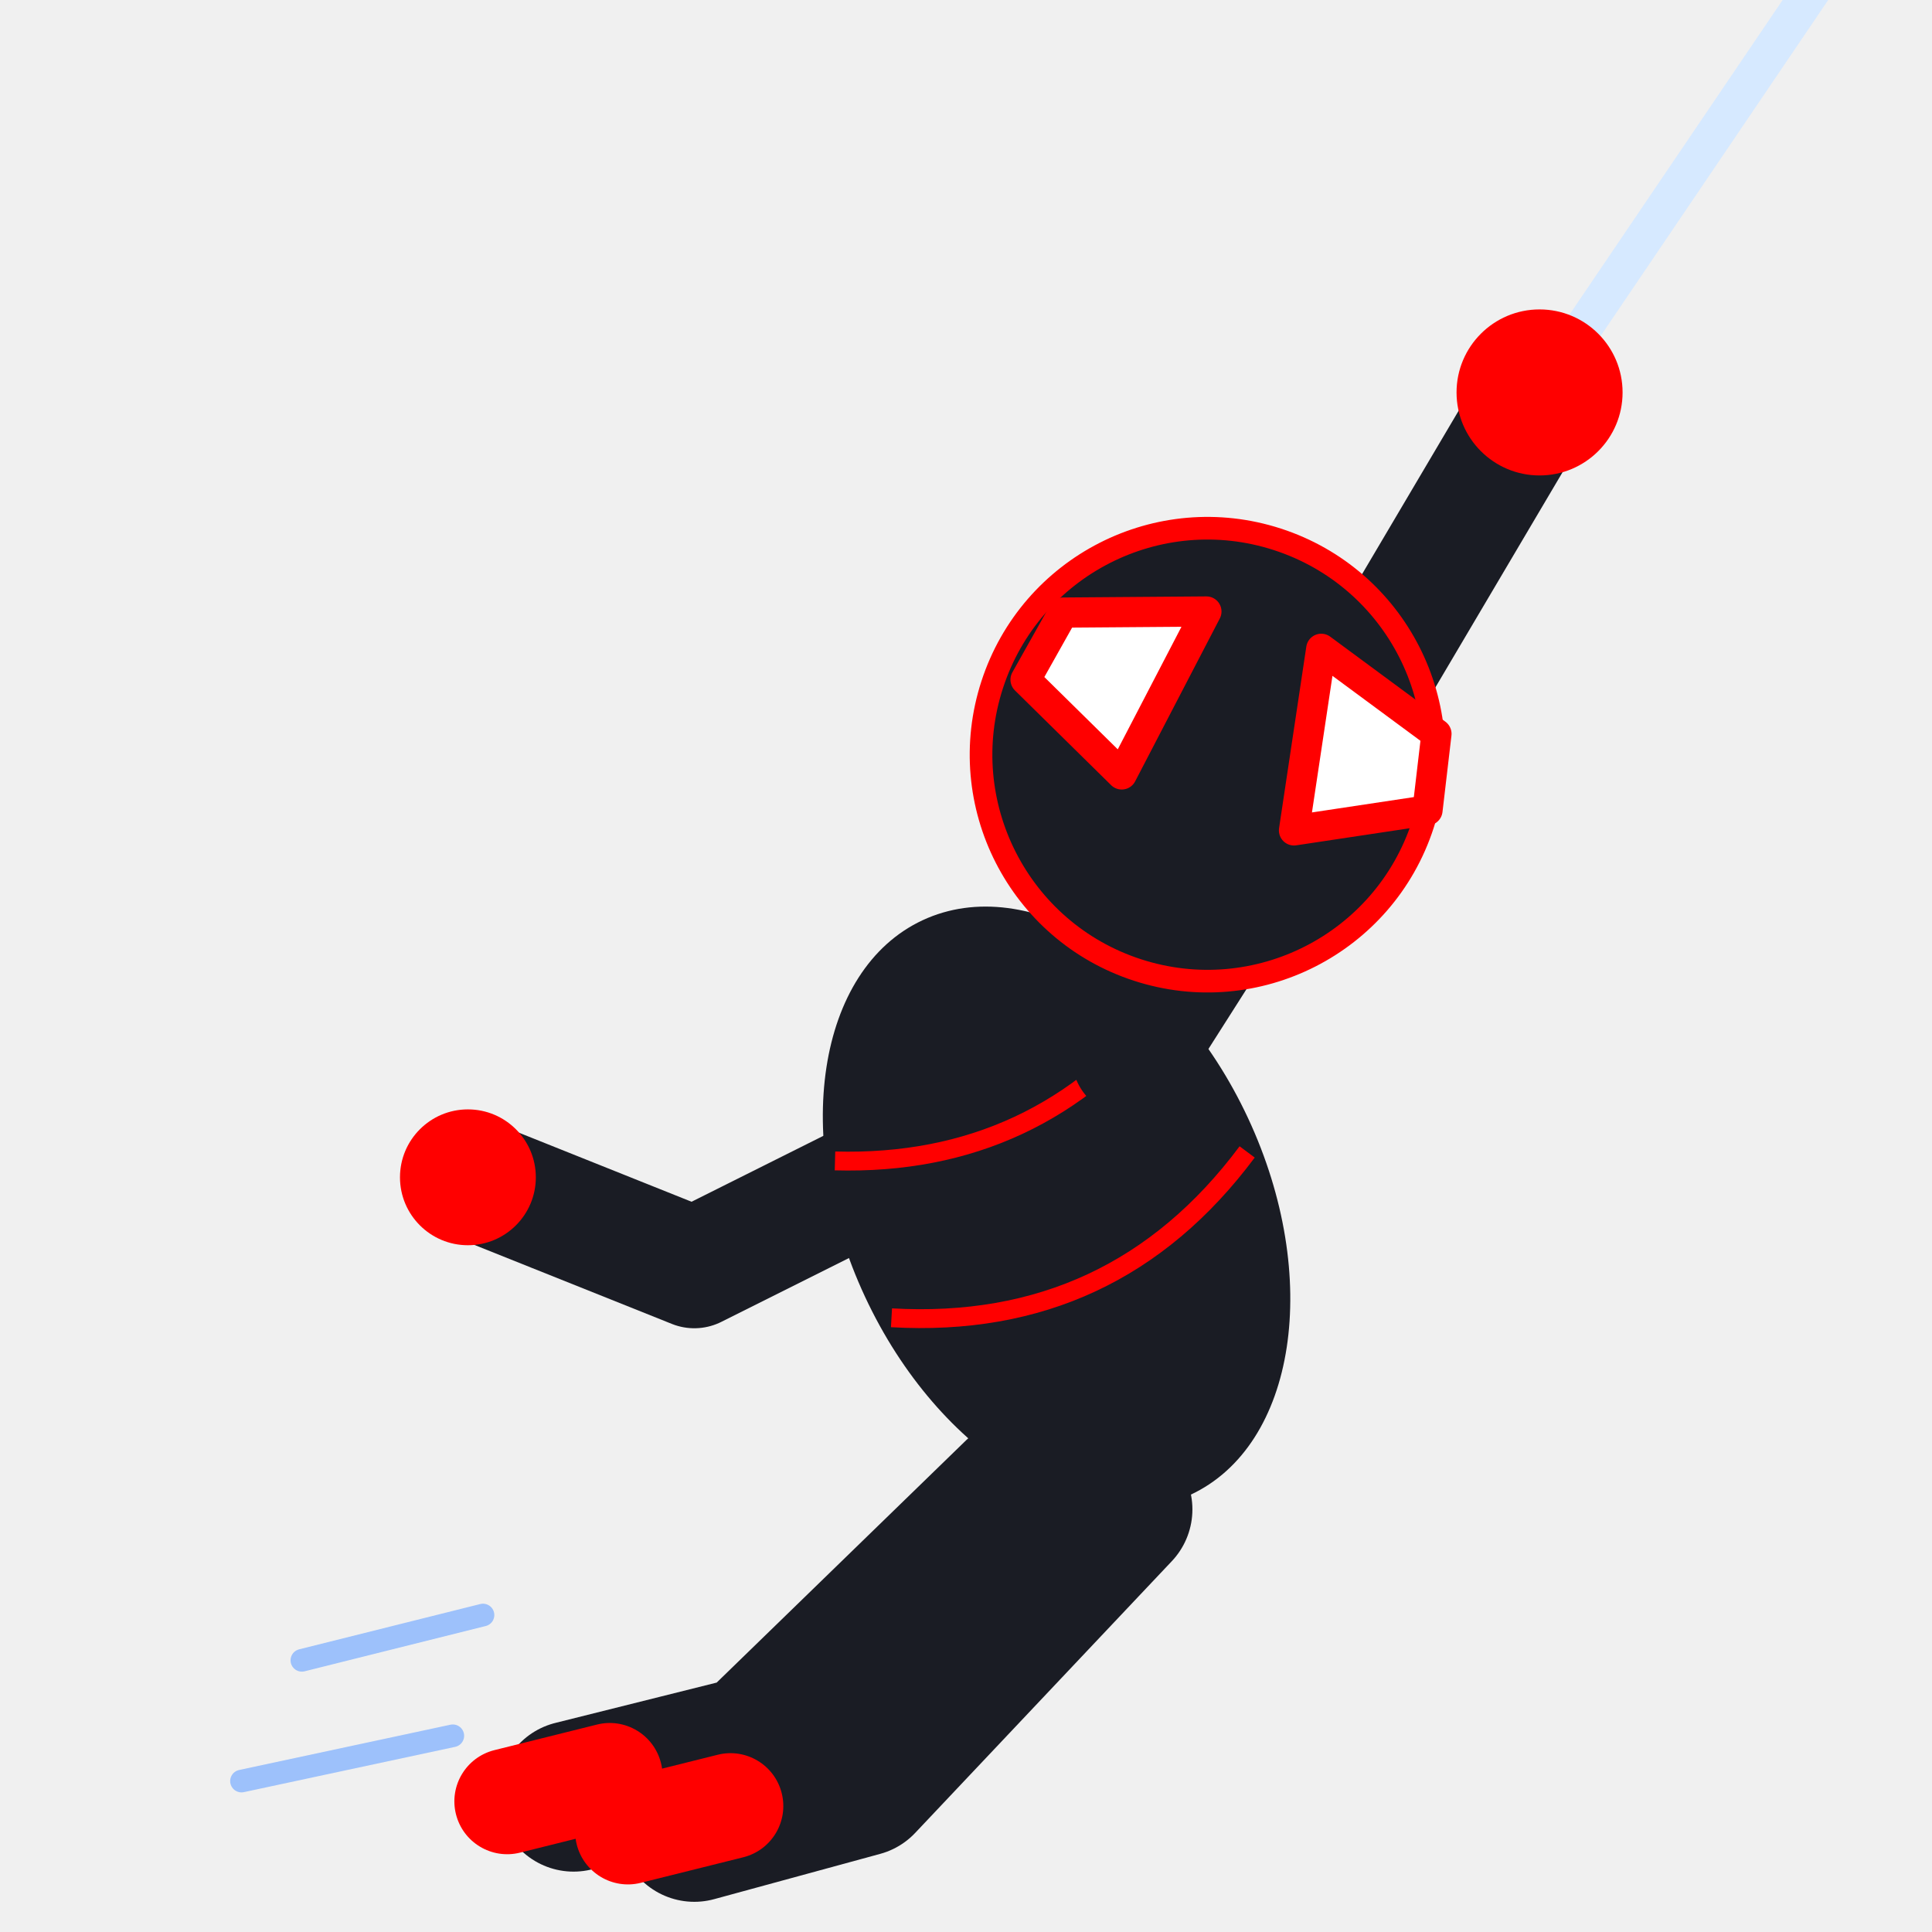
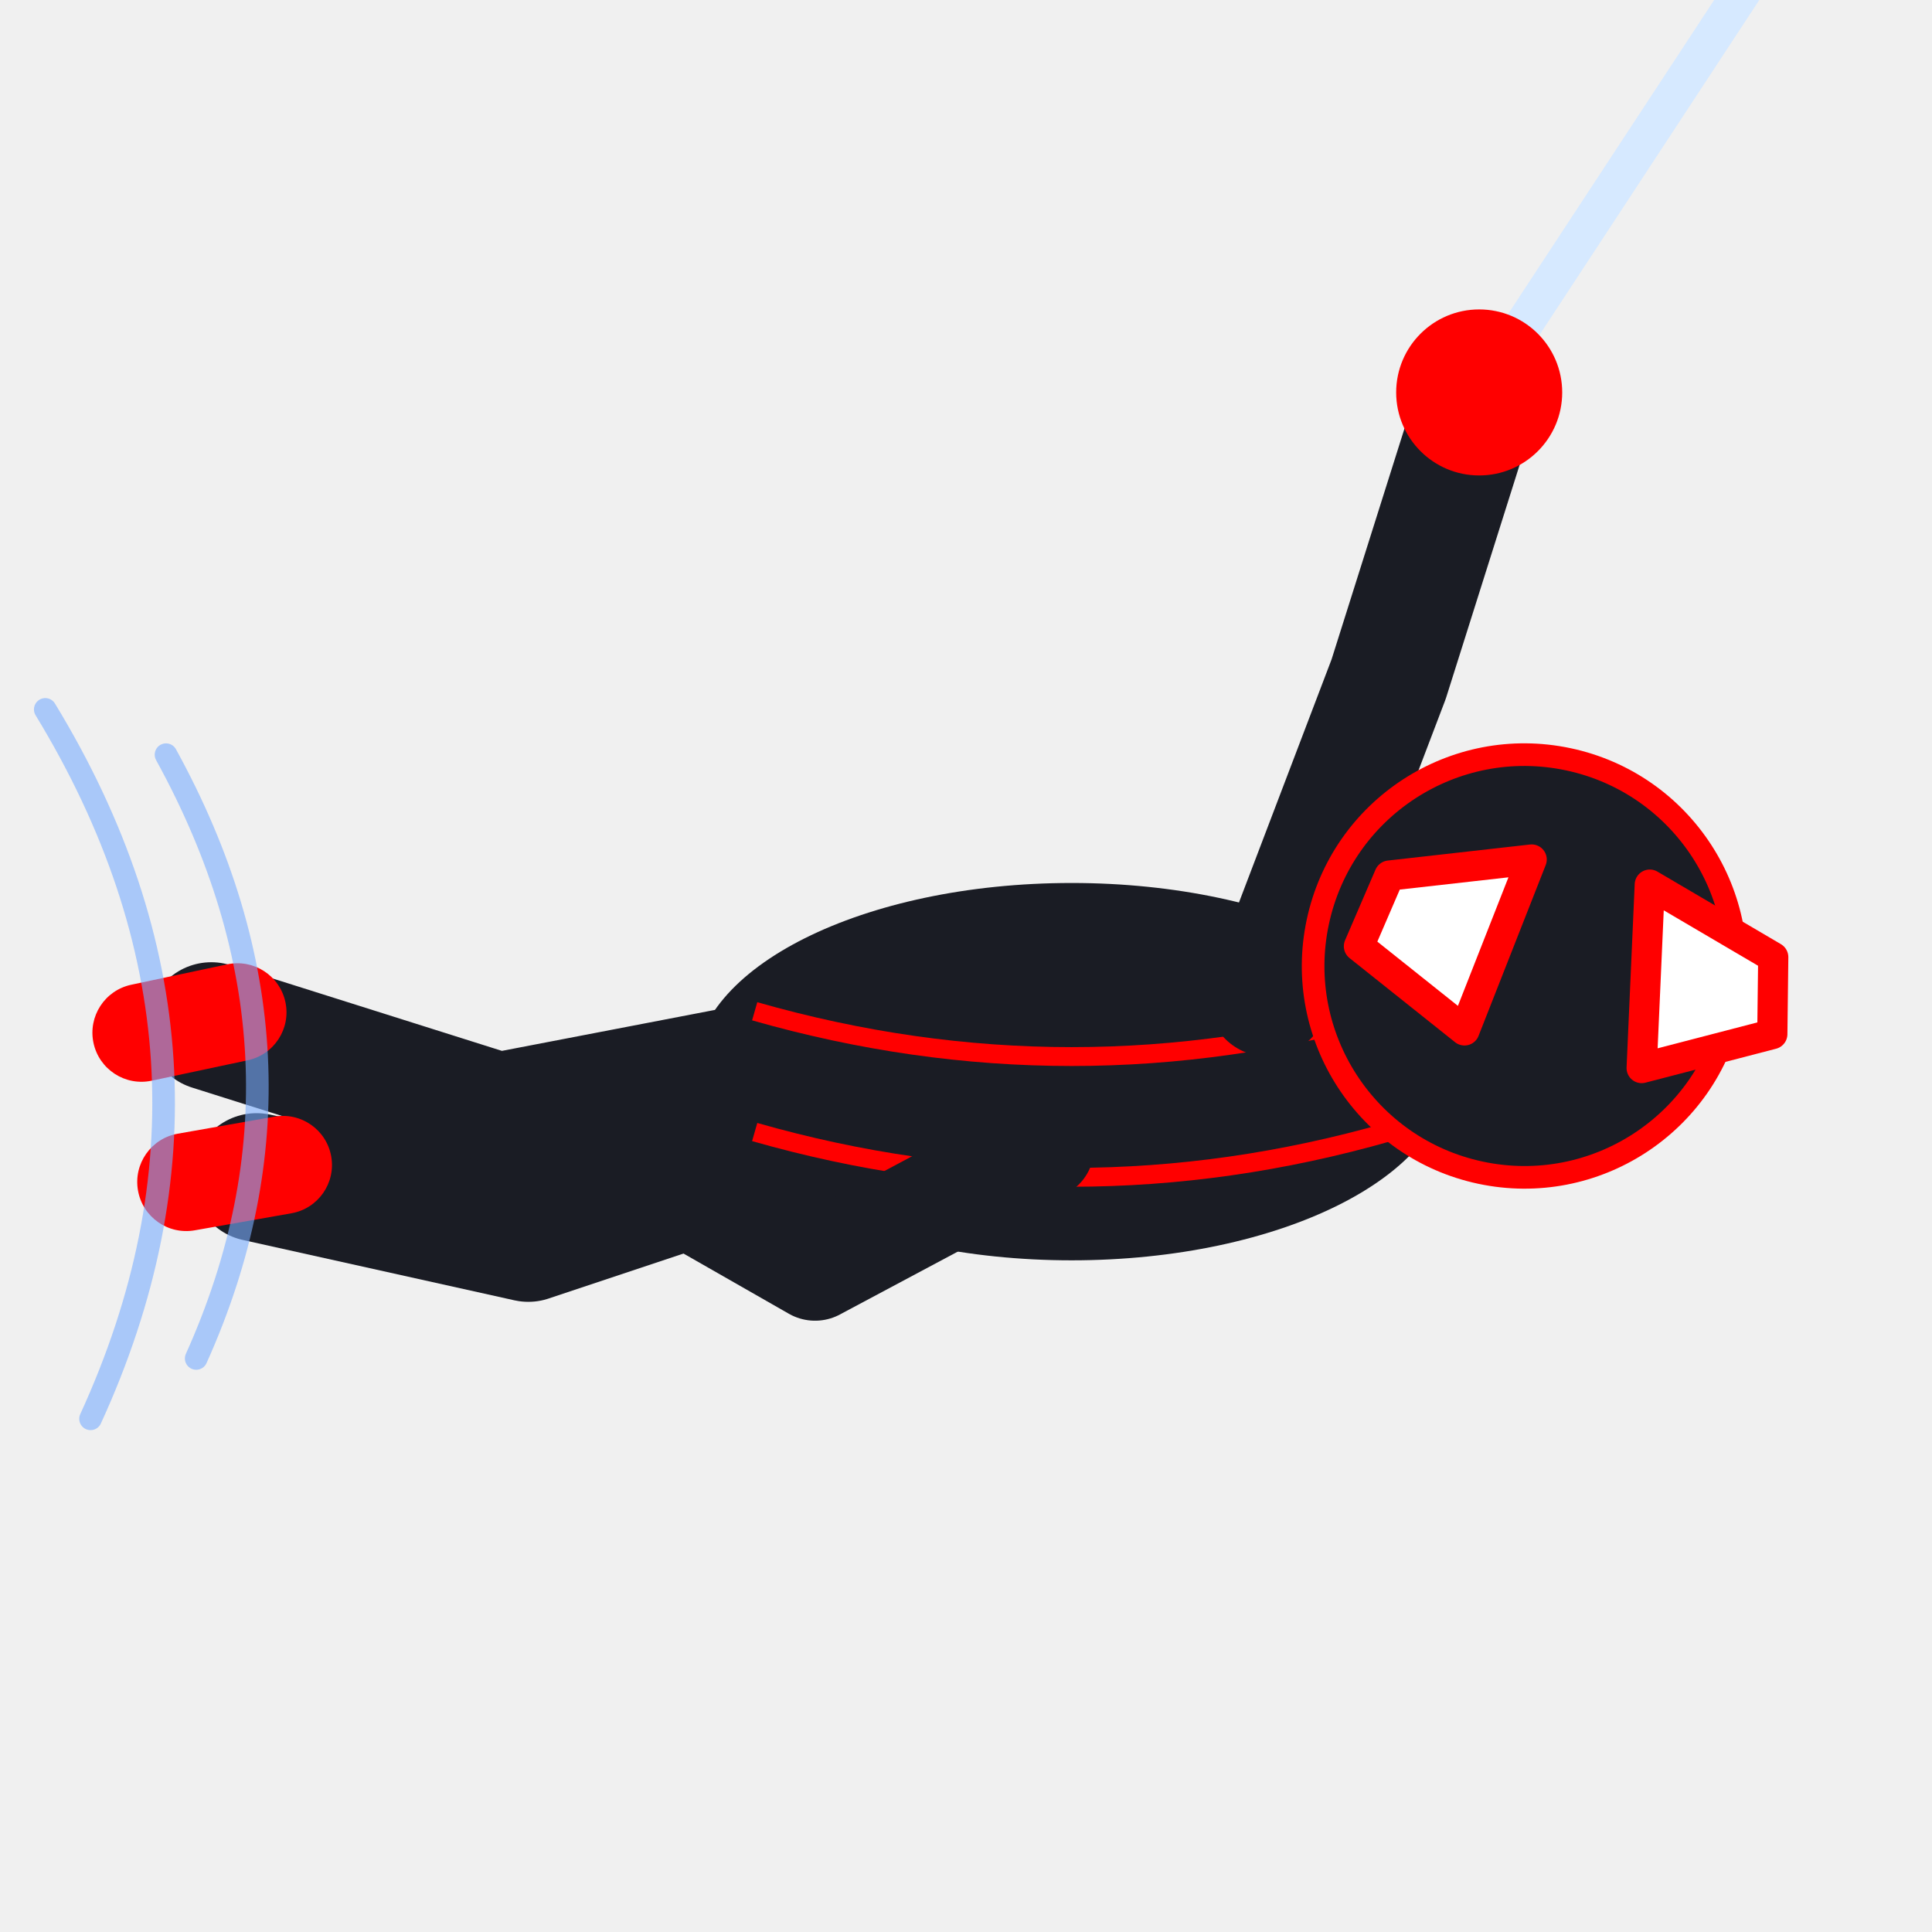
<svg xmlns="http://www.w3.org/2000/svg" width="256" height="256" viewBox="0 0 256 256">
-   <path d="M204,52 L246,-10" stroke="#d6e9ff" stroke-width="5" stroke-linecap="round" />
-   <path d="M128,150 L92,168 L62,156" stroke="#1a1c24" stroke-width="16" stroke-linecap="round" stroke-linejoin="round" fill="none" />
-   <circle cx="62" cy="156" r="9" fill="#ff0000" />
-   <path d="M135,198 L100,232 L76,238" stroke="#1a1c24" stroke-width="20" stroke-linecap="round" stroke-linejoin="round" fill="none" />
-   <path d="M148,200 L114,236 L92,242" stroke="#1a1c24" stroke-width="20" stroke-linecap="round" stroke-linejoin="round" fill="none" />
-   <rect x="60" y="230" width="28" height="14" rx="7" fill="#ff0000" transform="rotate(-14 74 237)" />
-   <rect x="76" y="234" width="28" height="14" rx="7" fill="#ff0000" transform="rotate(-14 90 241)" />
-   <g transform="rotate(-25 140 160)">
-     <ellipse cx="140" cy="160" rx="28" ry="42" fill="#1a1c24" />
-     <path d="M116,142 Q140,154 164,142" stroke="#ff0000" stroke-width="2.5" fill="none" />
-     <path d="M114,164 Q140,178 166,164" stroke="#ff0000" stroke-width="2.5" fill="none" />
-   </g>
-   <path d="M150,140 L178,96 L204,52" stroke="#1a1c24" stroke-width="16" stroke-linecap="round" stroke-linejoin="round" fill="none" />
-   <circle cx="204" cy="52" r="11" fill="#ff0000" />
-   <g transform="translate(160,100) rotate(18)">
-     <circle cx="0" cy="0" r="30" fill="#1a1c24" stroke="#ff0000" stroke-width="3" />
-     <g transform="translate(2,-4)">
+   <path d="M196,52 L238,-12" stroke="#d6e9ff" stroke-width="5" stroke-linecap="round" />
+   <path d="M118,138 L66,148 L28,136" stroke="#1a1c24" stroke-width="17" stroke-linecap="round" stroke-linejoin="round" fill="none" />
+   <path d="M118,148 L70,164 L34,156" stroke="#1a1c24" stroke-width="17" stroke-linecap="round" stroke-linejoin="round" fill="none" />
+   <rect x="12" y="129" width="26" height="13" rx="6.5" fill="#ff0000" transform="rotate(-12 25 135)" />
+   <rect x="18" y="149" width="26" height="13" rx="6.5" fill="#ff0000" transform="rotate(-10 31 155)" />
+   <ellipse cx="142" cy="142" rx="50" ry="25" fill="#1a1c24" />
+   <path d="M100,134 Q142,146 184,134" stroke="#ff0000" stroke-width="2.5" fill="none" />
+   <path d="M100,150 Q142,162 184,150" stroke="#ff0000" stroke-width="2.5" fill="none" />
+   <path d="M138,152 L108,168 L94,160" stroke="#1a1c24" stroke-width="14" stroke-linecap="round" stroke-linejoin="round" fill="none" />
+   <path d="M168,132 L184,90 L196,52" stroke="#1a1c24" stroke-width="16" stroke-linecap="round" stroke-linejoin="round" fill="none" />
+   <circle cx="196" cy="52" r="11" fill="#ff0000" />
+   <g transform="translate(202,128) rotate(12)">
+     <circle cx="0" cy="0" r="28" fill="#1a1c24" stroke="#ff0000" stroke-width="3" />
+     <g transform="translate(6,0)">
      <path d="M-26,-8 L-8,-14 L-12,10 L-28,2 Z" fill="#ffffff" stroke="#ff0000" stroke-width="4" stroke-linejoin="round" />
      <path d="M26,-8 L8,-14 L12,10 L28,2 Z" fill="#ffffff" stroke="#ff0000" stroke-width="4" stroke-linejoin="round" />
    </g>
  </g>
-   <g stroke="#79adff" stroke-width="3" stroke-linecap="round" opacity="0.7">
-     <path d="M40,220 L64,214 M32,236 L60,230" />
+   <g stroke="#79adff" stroke-width="3" stroke-linecap="round" fill="none" opacity="0.6">
+     <path d="M22,100 Q44,140 26,180" />
+     <path d="M6,94 Q34,140 12,188" />
  </g>
</svg>
